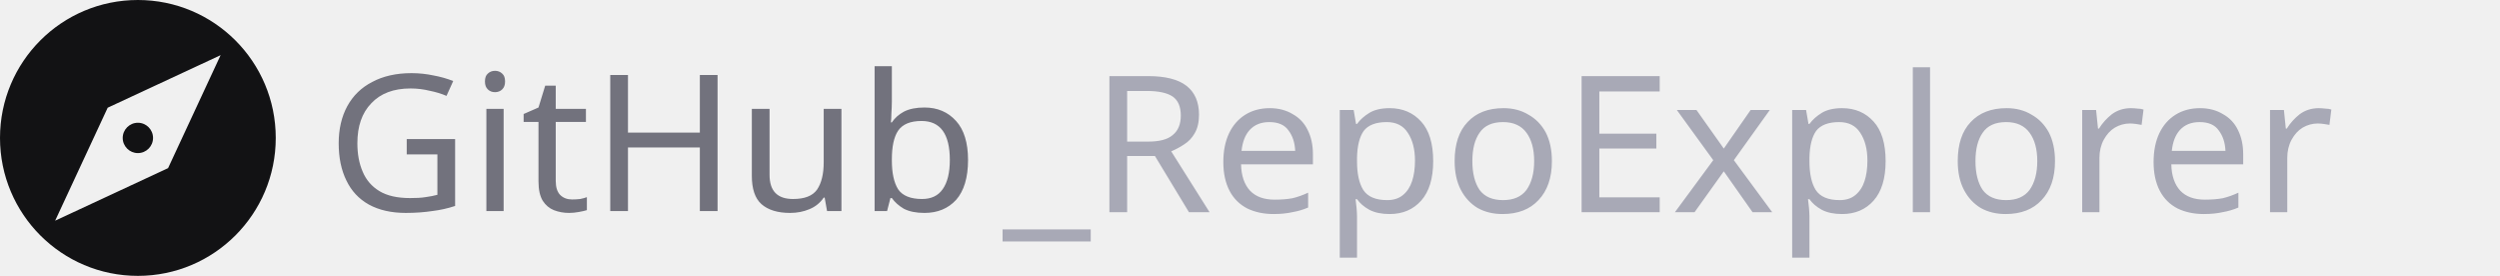
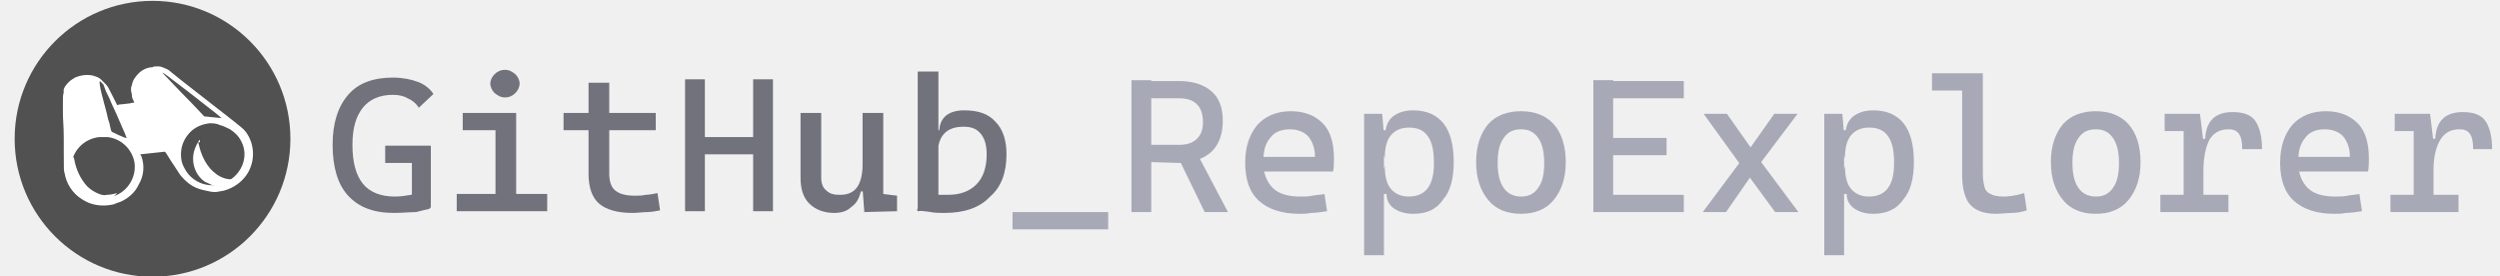
- <svg xmlns="http://www.w3.org/2000/svg" viewBox="0 0 290 32" fill="none">
-   <path fill-rule="evenodd" clip-rule="evenodd" d="M0 16C0 7.16 7.16 0 16 0C24.84 0 32 7.16 32 16C32 24.832 24.84 32 16 32C7.16 32 0 24.832 0 16ZM6.4 25.6L19.504 19.504L25.6 6.4L12.496 12.496L6.4 25.6ZM17.76 16C17.76 16.968 16.976 17.76 16 17.76C15.032 17.76 14.24 16.968 14.24 16C14.24 15.032 15.032 14.24 16 14.24C16.976 14.24 17.76 15.032 17.76 16Z" fill="#121214" />
-   <text style="fill: rgb(114, 114, 125); font-family: &quot;Cascadia Code&quot;; font-size: 6.4px; white-space: pre;" transform="matrix(3.558584, 0, 0, 3.447761, -85.27463, -125.9248)" x="34.618" y="43.626">GitHub</text>
-   <text style="fill: rgb(168, 169, 182); font-family: &quot;Cascadia Code&quot;; font-size: 6.4px; white-space: pre;" transform="matrix(3.558584, 0, 0, 3.447761, -6.788664, -125.7954)" x="34.618" y="43.626">_RepoExplorer</text>
+ <svg xmlns="http://www.w3.org/2000/svg" version="1.1" id="Camada_1" x="0px" y="0px" viewBox="0 0 290 32" style="enable-background:new 0 0 290 32;" xml:space="preserve">
+   <style type="text/css">
+ 	.st0{enable-background:new    ;}
+ 	.st1{fill:#72727D;}
+ 	.st2{fill:#A8A9B6;}
+ 	.st3{fill:#FFFFFF;}
+ 	.st4{fill:#505150;}
+ </style>
+   <g>
+     <g class="st0">
+       <path class="st1" d="M45.7,24.7c-2.4,0-4.1-0.7-5.3-2s-1.8-3.3-1.8-5.9c0-2.5,0.6-4.4,1.8-5.8s3-2,5.2-2c1.1,0,2.1,0.2,2.9,0.5    c0.8,0.3,1.4,0.8,1.8,1.4l-1.7,1.6c-0.3-0.5-0.8-0.9-1.3-1.1c-0.5-0.3-1.1-0.4-1.7-0.4c-1.5,0-2.7,0.5-3.5,1.5s-1.2,2.4-1.2,4.3    c0,2,0.4,3.5,1.2,4.5s2.1,1.5,3.7,1.5c0.7,0,1.3-0.1,1.9-0.2s1-0.2,1.3-0.3l0.9,1.9c-0.3,0.1-0.9,0.2-1.6,0.4    C47.6,24.6,46.7,24.7,45.7,24.7z M44.7,18.9v-2H50v2H44.7z M47.8,24.1v-7.2H50v7.2C50,24.1,47.8,24.1,47.8,24.1z" />
+       <path class="st1" d="M53,24.5v-2h4.7v2H53z M53.7,15.1v-2h6.2v2H53.7z M58.6,11.3c-0.5,0-0.8-0.2-1.2-0.5    c-0.3-0.3-0.5-0.7-0.5-1.1c0-0.4,0.2-0.8,0.5-1.1s0.7-0.5,1.2-0.5s0.8,0.2,1.2,0.5c0.3,0.3,0.5,0.7,0.5,1.1c0,0.4-0.2,0.8-0.5,1.1    S59.1,11.3,58.6,11.3z M57.5,24.5V13.7h2.4v10.8H57.5z M59.7,24.5v-2h3.8v2H59.7z" />
+       <path class="st1" d="M65.4,15.1v-2h10.7v2H65.4z M68.3,19.1V9.6h2.4v9.5H68.3z M73.4,24.7c-1.8,0-3.1-0.4-3.9-1.1    s-1.2-1.9-1.2-3.4v-1.9h2.4v1.8c0,0.9,0.2,1.6,0.7,2s1.2,0.6,2.3,0.6c0.4,0,0.8,0,1.2-0.1c0.4,0,0.9-0.1,1.4-0.2l0.3,2    c-0.5,0.1-1,0.2-1.5,0.2S74,24.7,73.4,24.7z" />
+       <path class="st1" d="M79.5,24.5V9.2h2.3v15.3H79.5z M80,17.9v-2h9.4v2H80z M87.4,24.5V9.2h2.3v15.3H87.4z" />
+       <path class="st1" d="M96.8,24.7c-1.2,0-2.2-0.4-2.9-1.1s-1-1.7-1-3v-7.5h2.4v7.5c0,0.7,0.2,1.2,0.6,1.5c0.4,0.4,0.9,0.5,1.6,0.5    c0.9,0,1.5-0.3,1.9-0.8s0.7-1.4,0.7-2.7l0.6,3.1h-0.8c-0.2,0.8-0.5,1.4-1.1,1.8C98.3,24.5,97.6,24.7,96.8,24.7z M100.1,21.3v-8.2    h2.4v7.5L100.1,21.3z M100.3,24.6l-0.2-2.7v-2h2.4v2.6l1.6,0.2v1.8L100.3,24.6z" />
+       <path class="st1" d="M106.5,24.5V8.3h2.4v16L106.5,24.5z M109.6,24.7c-0.5,0-1.1,0-1.6-0.1s-1-0.1-1.6-0.2l0.9-2.1    c0.4,0.2,0.8,0.3,1.3,0.3s0.9,0,1.4,0c1.4,0,2.5-0.4,3.3-1.2c0.8-0.8,1.2-2,1.2-3.5c0-1-0.2-1.8-0.7-2.4s-1.1-0.8-2-0.8    c-2,0-3,1.1-3,3.3l-0.7-2.9h0.9c0.1-1.5,1.1-2.3,2.9-2.3c1.6,0,2.8,0.4,3.6,1.3c0.9,0.9,1.3,2.2,1.3,3.8c0,2.1-0.6,3.8-1.9,4.9    C113.7,24.1,111.9,24.7,109.6,24.7z" />
+     </g>
+   </g>
+   <g>
+     <g class="st0">
+       <path class="st2" d="M117.5,26.6v-2h11.1v2H117.5z" />
+       <path class="st2" d="M131.3,24.6V9.3h2.3v15.3H131.3z M133.5,18.8v-2h3.3c0.9,0,1.6-0.2,2.1-0.7s0.7-1.1,0.7-1.9    c0-0.9-0.2-1.6-0.7-2.1s-1.2-0.7-2.1-0.7h-3.2l-0.3-2h3.5c1.6,0,2.9,0.4,3.8,1.2c0.9,0.8,1.3,1.9,1.3,3.4s-0.4,2.7-1.3,3.6    c-0.9,0.8-2.2,1.3-3.8,1.3L133.5,18.8L133.5,18.8z M139.8,24.6l-3.5-7.2h2.4l3.8,7.2C142.5,24.6,139.8,24.6,139.8,24.6z" />
+       <path class="st2" d="M150.8,24.8c-2,0-3.6-0.5-4.7-1.5c-1.1-1-1.6-2.5-1.6-4.4s0.5-3.3,1.4-4.4c0.9-1,2.2-1.6,3.9-1.6    c1.6,0,2.8,0.5,3.7,1.4s1.3,2.3,1.3,4.1c0,0.5,0,1-0.1,1.5h-8.3v-1.7h6.2c0-1-0.3-1.8-0.8-2.4c-0.5-0.5-1.2-0.8-2.1-0.8    c-1,0-1.8,0.3-2.3,1c-0.6,0.7-0.8,1.6-0.8,2.8c0,1.3,0.4,2.3,1.1,3s1.8,1,3.2,1c0.5,0,1,0,1.4-0.1c0.5-0.1,1-0.1,1.4-0.2l0.3,2    c-0.7,0.1-1.3,0.2-1.9,0.2C151.7,24.8,151.2,24.8,150.8,24.8z" />
+       <path class="st2" d="M158.3,29.6V13.2h2.1l0.2,2.4v14H158.3z M164,24.8c-0.9,0-1.6-0.2-2.2-0.6c-0.6-0.4-0.9-1-0.9-1.7h-1l0.8-3.3    c0,1.2,0.2,2.1,0.7,2.7s1.2,0.9,2.1,0.9c0.9,0,1.7-0.3,2.2-1s0.7-1.6,0.7-2.9c0-1.4-0.2-2.4-0.7-3.1s-1.2-1-2.2-1    c-0.9,0-1.6,0.3-2.1,0.9c-0.5,0.6-0.7,1.5-0.7,2.7l-0.8-3.3h0.9c0.1-0.7,0.4-1.3,1-1.7s1.3-0.6,2.2-0.6c1.5,0,2.7,0.5,3.5,1.5    s1.2,2.5,1.2,4.5c0,1.9-0.4,3.4-1.2,4.3C166.7,24.3,165.6,24.8,164,24.8z" />
+       <path class="st2" d="M176.5,24.8c-1.6,0-2.9-0.5-3.8-1.6s-1.4-2.5-1.4-4.4s0.5-3.3,1.4-4.4c0.9-1,2.2-1.5,3.8-1.5s2.9,0.5,3.8,1.5    c0.9,1,1.4,2.5,1.4,4.4s-0.5,3.3-1.4,4.4C179.4,24.3,178.1,24.8,176.5,24.8z M176.5,22.8c0.9,0,1.5-0.3,2-1s0.7-1.6,0.7-2.9    c0-1.2-0.2-2.2-0.7-2.9c-0.5-0.7-1.1-1-2-1s-1.5,0.3-2,1c-0.5,0.7-0.7,1.6-0.7,2.9c0,1.2,0.2,2.2,0.7,2.9    C174.9,22.4,175.6,22.8,176.5,22.8z" />
+       <path class="st2" d="M184.9,24.6V9.3h2.3v15.3H184.9z M184.9,11.4v-2h10.5v2H184.9z M184.9,18v-2h8.5v2H184.9z M184.9,24.6v-2    h10.5v2H184.9z" />
+       <path class="st2" d="M206,24.6l-3.6-4.9l-4.7-6.5h2.7l3.6,5.1l4.7,6.3C208.7,24.6,206,24.6,206,24.6z M197.6,24.6l4.7-6.3l3.6-5.1    h2.7l-4.9,6.5l-3.4,4.9C200.3,24.6,197.6,24.6,197.6,24.6z" />
+       <path class="st2" d="M211.7,29.6V13.2h2.1l0.2,2.4v14H211.7z M217.4,24.8c-0.9,0-1.6-0.2-2.2-0.6c-0.6-0.4-0.9-1-0.9-1.7h-1    l0.8-3.3c0,1.2,0.2,2.1,0.7,2.7s1.2,0.9,2.1,0.9c0.9,0,1.7-0.3,2.2-1s0.7-1.6,0.7-2.9c0-1.4-0.2-2.4-0.7-3.1c-0.5-0.7-1.2-1-2.2-1    c-0.9,0-1.6,0.3-2.1,0.9c-0.5,0.6-0.7,1.5-0.7,2.7l-0.8-3.3h0.9c0.1-0.7,0.4-1.3,1-1.7s1.3-0.6,2.2-0.6c1.5,0,2.7,0.5,3.5,1.5    s1.2,2.5,1.2,4.5c0,1.9-0.4,3.4-1.2,4.3C220.1,24.3,218.9,24.8,217.4,24.8z" />
+       <path class="st2" d="M224.2,10.5v-2h3.7v2H224.2z M231.6,24.8c-1.4,0-2.4-0.4-3-1.1s-0.9-1.9-0.9-3.4V8.5h2.4v11.7    c0,0.6,0.1,1.1,0.2,1.5c0.1,0.4,0.4,0.7,0.7,0.8c0.3,0.2,0.9,0.3,1.5,0.3s1.4-0.1,2.4-0.4l0.3,2c-0.6,0.2-1.2,0.3-1.7,0.3    S232.2,24.8,231.6,24.8z" />
+       <path class="st2" d="M243.2,24.8c-1.6,0-2.9-0.5-3.8-1.6s-1.4-2.5-1.4-4.4s0.5-3.3,1.4-4.4c0.9-1,2.2-1.5,3.8-1.5s2.9,0.5,3.8,1.5    c0.9,1,1.4,2.5,1.4,4.4s-0.5,3.3-1.4,4.4S244.8,24.8,243.2,24.8z M243.2,22.8c0.9,0,1.5-0.3,2-1s0.7-1.6,0.7-2.9    c0-1.2-0.2-2.2-0.7-2.9c-0.5-0.7-1.1-1-2-1s-1.5,0.3-2,1c-0.5,0.7-0.7,1.6-0.7,2.9c0,1.2,0.2,2.2,0.7,2.9    C241.6,22.4,242.3,22.8,243.2,22.8z" />
+       <path class="st2" d="M250.7,24.6v-2h7.9v2H250.7z M251.2,15.2v-2h3.9l0.2,2H251.2z M253.4,24.6V13.2h1.9l0.4,3.3v8.1H253.4z     M255.7,19.7l-0.7-3.6h0.9c0.1-2.1,1.2-3.1,3.2-3.1c1.2,0,2.1,0.3,2.6,1s0.8,1.8,0.8,3.3h-2.3c0-0.8-0.1-1.4-0.4-1.8    s-0.7-0.5-1.2-0.5c-1,0-1.7,0.4-2.2,1.2C256,17,255.7,18.2,255.7,19.7z" />
+       <path class="st2" d="M270.9,24.8c-2,0-3.6-0.5-4.7-1.5s-1.6-2.5-1.6-4.4s0.5-3.3,1.4-4.4c0.9-1,2.2-1.6,3.9-1.6    c1.6,0,2.8,0.5,3.7,1.4c0.9,0.9,1.3,2.3,1.3,4.1c0,0.5,0,1-0.1,1.5h-8.3v-1.7h6.2c0-1-0.3-1.8-0.8-2.4c-0.5-0.5-1.2-0.8-2.1-0.8    c-1,0-1.8,0.3-2.3,1c-0.6,0.7-0.8,1.6-0.8,2.8c0,1.3,0.4,2.3,1.1,3s1.8,1,3.2,1c0.5,0,1,0,1.4-0.1c0.5-0.1,1-0.1,1.4-0.2l0.3,2    c-0.7,0.1-1.3,0.2-1.9,0.2C271.8,24.8,271.3,24.8,270.9,24.8z" />
+       <path class="st2" d="M277.4,24.6v-2h7.9v2H277.4z M277.9,15.2v-2h3.9l0.2,2H277.9z M280.1,24.6V13.2h1.9l0.4,3.3v8.1H280.1z     M282.4,19.7l-0.7-3.6h0.9c0.1-2.1,1.2-3.1,3.2-3.1c1.2,0,2.1,0.3,2.6,1s0.8,1.8,0.8,3.3H287c0-0.8-0.1-1.4-0.4-1.8    s-0.7-0.5-1.2-0.5c-1,0-1.7,0.4-2.2,1.2C282.7,17,282.4,18.2,282.4,19.7z" />
+     </g>
+   </g>
+   <g id="Logo_1_">
+     <path class="st3" d="M17.1,7.8h0.2c0.2,0,0.5,0.1,0.7,0.2c0.3,0.1,0.6,0.3,0.8,0.5c0.1,0.1,1.9,1.5,4.1,3.2   c4.4,3.4,4.1,3.2,4.3,3.6c0.9,1.3,1,2.9,0.3,4.3c-0.2,0.4-0.5,0.8-0.8,1.1c-0.7,0.7-1.6,1.1-2.6,1.3c-0.4,0-0.8,0-1.1,0   c-0.5,0-1-0.2-1.5-0.4c-0.7-0.3-1.3-0.8-1.7-1.4c-0.1-0.1-0.2-0.3-1.1-1.8c-0.5-0.8-0.6-1-0.7-1s-2.8,0.3-2.8,0.3   c0,0.1,0,0.1,0,0.2c0.3,1.1,0.3,2.2-0.3,3.2c-0.4,0.9-1.1,1.5-2,2c-0.3,0.1-0.5,0.2-0.8,0.3c-0.9,0.2-1.8,0.2-2.7-0.1   c-0.3-0.1-0.7-0.3-1-0.5c-1-0.7-1.8-1.7-2-2.9c-0.1-0.3-0.1-0.3-0.1-2.6c0-0.4,0-1,0-1.4c0-1.4,0-2.1-0.1-2.8c0-0.4,0-1,0-1.4   c0-0.7,0-0.7,0.1-1.1C6.4,10.1,6.7,9.7,7,9.4C7.2,9.2,7.4,9,7.7,8.9c0.9-0.2,1.6-0.2,2.3,0c0.3,0.1,0.5,0.2,0.8,0.4   c0.2,0.2,0.4,0.4,0.6,0.6c0.2,0.2,0.3,0.4,0.7,1.4c0.3,0.5,0.5,1,0.5,1s0.2,0,0.5-0.1L14,12l0.5-0.1h0.1l-0.1-0.2   c-0.1-0.2-0.2-0.4-0.2-0.7c0-0.2-0.1-0.3,0-0.5c0-0.2,0-0.4,0-0.5c0.1-0.5,0.4-1,0.8-1.4c0.4-0.4,1-0.7,1.6-0.7   C16.8,7.8,17,7.8,17.1,7.8z M17.8,8.5l2.3,2.4c1.2,1.3,2.3,2.4,2.3,2.4l0.1,0.1l1,0.1l1,0.1c0,0-0.3-0.3-0.7-0.6l-3.1-2.5l-2.4-1.9   H18C17.9,8.5,17.7,8.5,17.8,8.5C17.7,8.4,17.7,8.5,17.8,8.5z M11,10.9c0.2,0.7,0.4,1.6,0.5,1.8c0.1,0.3,0.2,0.9,0.4,1.4   c0.1,0.5,0.2,0.9,0.3,1l1.6,0.7c0,0-0.1-0.2-0.2-0.5l-1-2.2L12,11.8c-0.1-0.3-0.4-0.8-0.6-1.3L11,9.9l-0.2-0.2   c-0.1-0.1-0.1-0.1-0.2-0.1C10.6,9.6,10.8,10.2,11,10.9z M23.2,14.3c-0.8,0.1-1.6,0.4-2.1,1c-0.7,0.6-1.1,1.5-1.1,2.5   c0,0.5,0.1,1.1,0.4,1.5c0.9,1.7,3,2.4,4.8,1.6c1.8-0.8,2.5-2.9,1.6-4.6c-0.3-0.6-0.7-1-1.3-1.4c-0.4-0.2-0.8-0.4-1.2-0.5   C23.9,14.2,23.5,14.2,23.2,14.3z M10.6,15.8C9,16,7.7,17.3,7.5,18.9c0,0.3,0,0.7,0,1c0.3,1.9,2.2,3.1,4.2,2.8s3.3-2.1,2.9-4   c-0.3-1.5-1.5-2.6-3.1-2.8C11.2,15.8,10.9,15.8,10.6,15.8z" />
+     <path class="st3" d="M21.9,16.4c0,0.1,0.1,0.3,0.1,0.4c0.4,1.7,1.3,2.9,2.4,3.5c0.4,0.2,0.7,0.3,1.1,0.3s0.8,0,1.2-0.2   c0.1,0,0.1,0,0.2-0.1c-0.1,0.2-0.3,0.3-0.4,0.4c-0.9,0.7-2,0.9-3.1,0.6c-0.3-0.1-0.6-0.3-0.8-0.4c-1.2-0.8-1.7-2.3-1.2-3.7   c0.1-0.3,0.3-0.7,0.5-1v-0.1L21.9,16.4z" />
+     <path class="st3" d="M7.8,18.2c0.2,1.2,0.7,2.3,1.5,3.1c0.4,0.4,0.9,0.7,1.4,0.9c0.3,0.1,0.6,0.1,0.9,0.1c0.4,0,0.8-0.1,1.1-0.2   l0.1-0.1l-0.1,0.1c-0.1,0.1-0.1,0.2-0.2,0.2c-0.5,0.5-1.1,0.8-1.8,0.8c-0.3,0-0.7,0-1,0c-1.4-0.3-2.4-1.4-2.6-2.8   c0-0.1,0-0.3,0-0.4c0-0.5,0.1-1,0.3-1.4c0.1-0.2,0.2-0.4,0.4-0.6C7.7,18,7.8,18.1,7.8,18.2z" />
+     <g id="Logo">
+       <ellipse class="st4" cx="17.7" cy="16.1" rx="16" ry="16" />
+       <path class="st3" d="M18.2,7.7l0.2,0c0.2,0,0.5,0.1,0.7,0.2c0.3,0.1,0.6,0.3,0.8,0.5c0.1,0.1,2,1.6,4.2,3.3    c4.5,3.5,4.1,3.2,4.5,3.7c0.9,1.3,1,3,0.3,4.4c-0.2,0.4-0.5,0.8-0.8,1.1c-0.7,0.7-1.7,1.2-2.6,1.3c-0.4,0.1-0.8,0.1-1.2,0    c-0.5-0.1-1-0.2-1.5-0.4c-0.7-0.3-1.3-0.8-1.8-1.4c-0.1-0.1-0.2-0.3-1.2-1.8c-0.5-0.8-0.6-1-0.7-1c-0.1,0-2.8,0.3-2.8,0.3    c0,0.1,0,0.1,0.1,0.2c0.4,1.1,0.3,2.3-0.3,3.3c-0.4,0.9-1.2,1.6-2.1,2c-0.3,0.1-0.6,0.2-0.8,0.3c-0.9,0.2-1.8,0.2-2.7-0.1    c-0.3-0.1-0.7-0.3-1-0.5c-1.1-0.7-1.8-1.8-2-3c-0.1-0.3-0.1-0.3-0.1-2.6c0-0.4,0-1.1,0-1.4c0-1.5-0.1-2.2-0.1-2.9c0-0.4,0-1,0-1.4    c0-0.7,0-0.7,0.1-1.1C7.3,10.3,7.6,9.9,8,9.5C8.2,9.3,8.4,9.2,8.7,9c0.7-0.3,1.5-0.4,2.2-0.2c0.3,0.1,0.6,0.2,0.8,0.4    c0.2,0.2,0.4,0.4,0.6,0.6c0.2,0.2,0.3,0.4,0.8,1.4c0.3,0.6,0.5,1,0.5,1c0,0,0.2-0.1,0.5-0.1L15,12l0.5-0.1l0.1,0l-0.1-0.2    c-0.1-0.2-0.2-0.4-0.2-0.7c0-0.2-0.1-0.4-0.1-0.5c0-0.2,0-0.4,0.1-0.6c0.1-0.6,0.4-1,0.8-1.4c0.4-0.4,1-0.7,1.6-0.7    C17.8,7.7,18,7.7,18.2,7.7z M18.8,8.4l2.4,2.5c1.3,1.3,2.3,2.4,2.4,2.5l0.1,0.1l1,0.1l1,0.1c0,0-0.3-0.3-0.7-0.6l-3.2-2.5    l-2.5-1.9L19,8.5c-0.2-0.1-0.3-0.1-0.3-0.1C18.7,8.4,18.8,8.4,18.8,8.4z M11.8,10.9c0.2,0.7,0.4,1.6,0.5,1.9    c0.1,0.3,0.2,1,0.4,1.5c0.1,0.5,0.2,1,0.3,1c0,0,1.6,0.8,1.7,0.7c0,0-0.1-0.2-0.2-0.5l-1-2.3l-0.6-1.3c-0.1-0.3-0.4-0.9-0.6-1.3    l-0.3-0.8l-0.2-0.2c-0.1-0.1-0.1-0.1-0.2-0.2C11.5,9.5,11.6,10.1,11.8,10.9z M24.3,14.3c-0.8,0.1-1.6,0.4-2.2,1    C21.4,16,21,16.9,21,17.9c0,0.6,0.1,1.1,0.4,1.6c0.9,1.8,3.1,2.5,4.9,1.6c1.8-0.9,2.6-3,1.7-4.7c-0.3-0.6-0.7-1-1.3-1.4    c-0.4-0.2-0.8-0.4-1.2-0.5C25.1,14.3,24.7,14.3,24.3,14.3z M11.5,15.9c-1.7,0.2-3,1.5-3.2,3.1c0,0.3,0,0.7,0,1    c0.4,1.9,2.3,3.2,4.3,2.9c2-0.3,3.3-2.2,3-4.1c-0.3-1.5-1.5-2.7-3.1-2.9C12.1,15.9,11.8,15.9,11.5,15.9z" />
+       <path class="st3" d="M23,16.5c0,0.1,0.1,0.3,0.1,0.4c0.4,1.7,1.3,3,2.5,3.6c0.4,0.2,0.8,0.3,1.2,0.3c0.4,0,0.8-0.1,1.2-0.2    c0.1,0,0.1-0.1,0.2-0.1c-0.1,0.2-0.3,0.3-0.4,0.4c-0.9,0.7-2.1,0.9-3.1,0.6c-0.3-0.1-0.6-0.3-0.9-0.4c-1.2-0.8-1.7-2.4-1.2-3.8    c0.1-0.3,0.3-0.7,0.5-1l0.1-0.1V16.5z" />
+       <path class="st3" d="M8.6,18.4c0.2,1.2,0.7,2.3,1.5,3.2c0.4,0.4,0.9,0.7,1.4,0.9c0.3,0.1,0.6,0.2,0.9,0.1c0.4,0,0.8-0.1,1.2-0.2    l0.1-0.1l-0.1,0.1c-0.1,0.1-0.2,0.2-0.2,0.2c-0.5,0.5-1.2,0.8-1.9,0.9c-0.3,0-0.7,0-1-0.1c-1.4-0.3-2.5-1.4-2.6-2.8    c0-0.2,0-0.3,0-0.4c0-0.5,0.1-1,0.3-1.5c0.1-0.2,0.2-0.4,0.4-0.6C8.5,18.2,8.5,18.2,8.6,18.4z" />
+     </g>
+   </g>
</svg>
